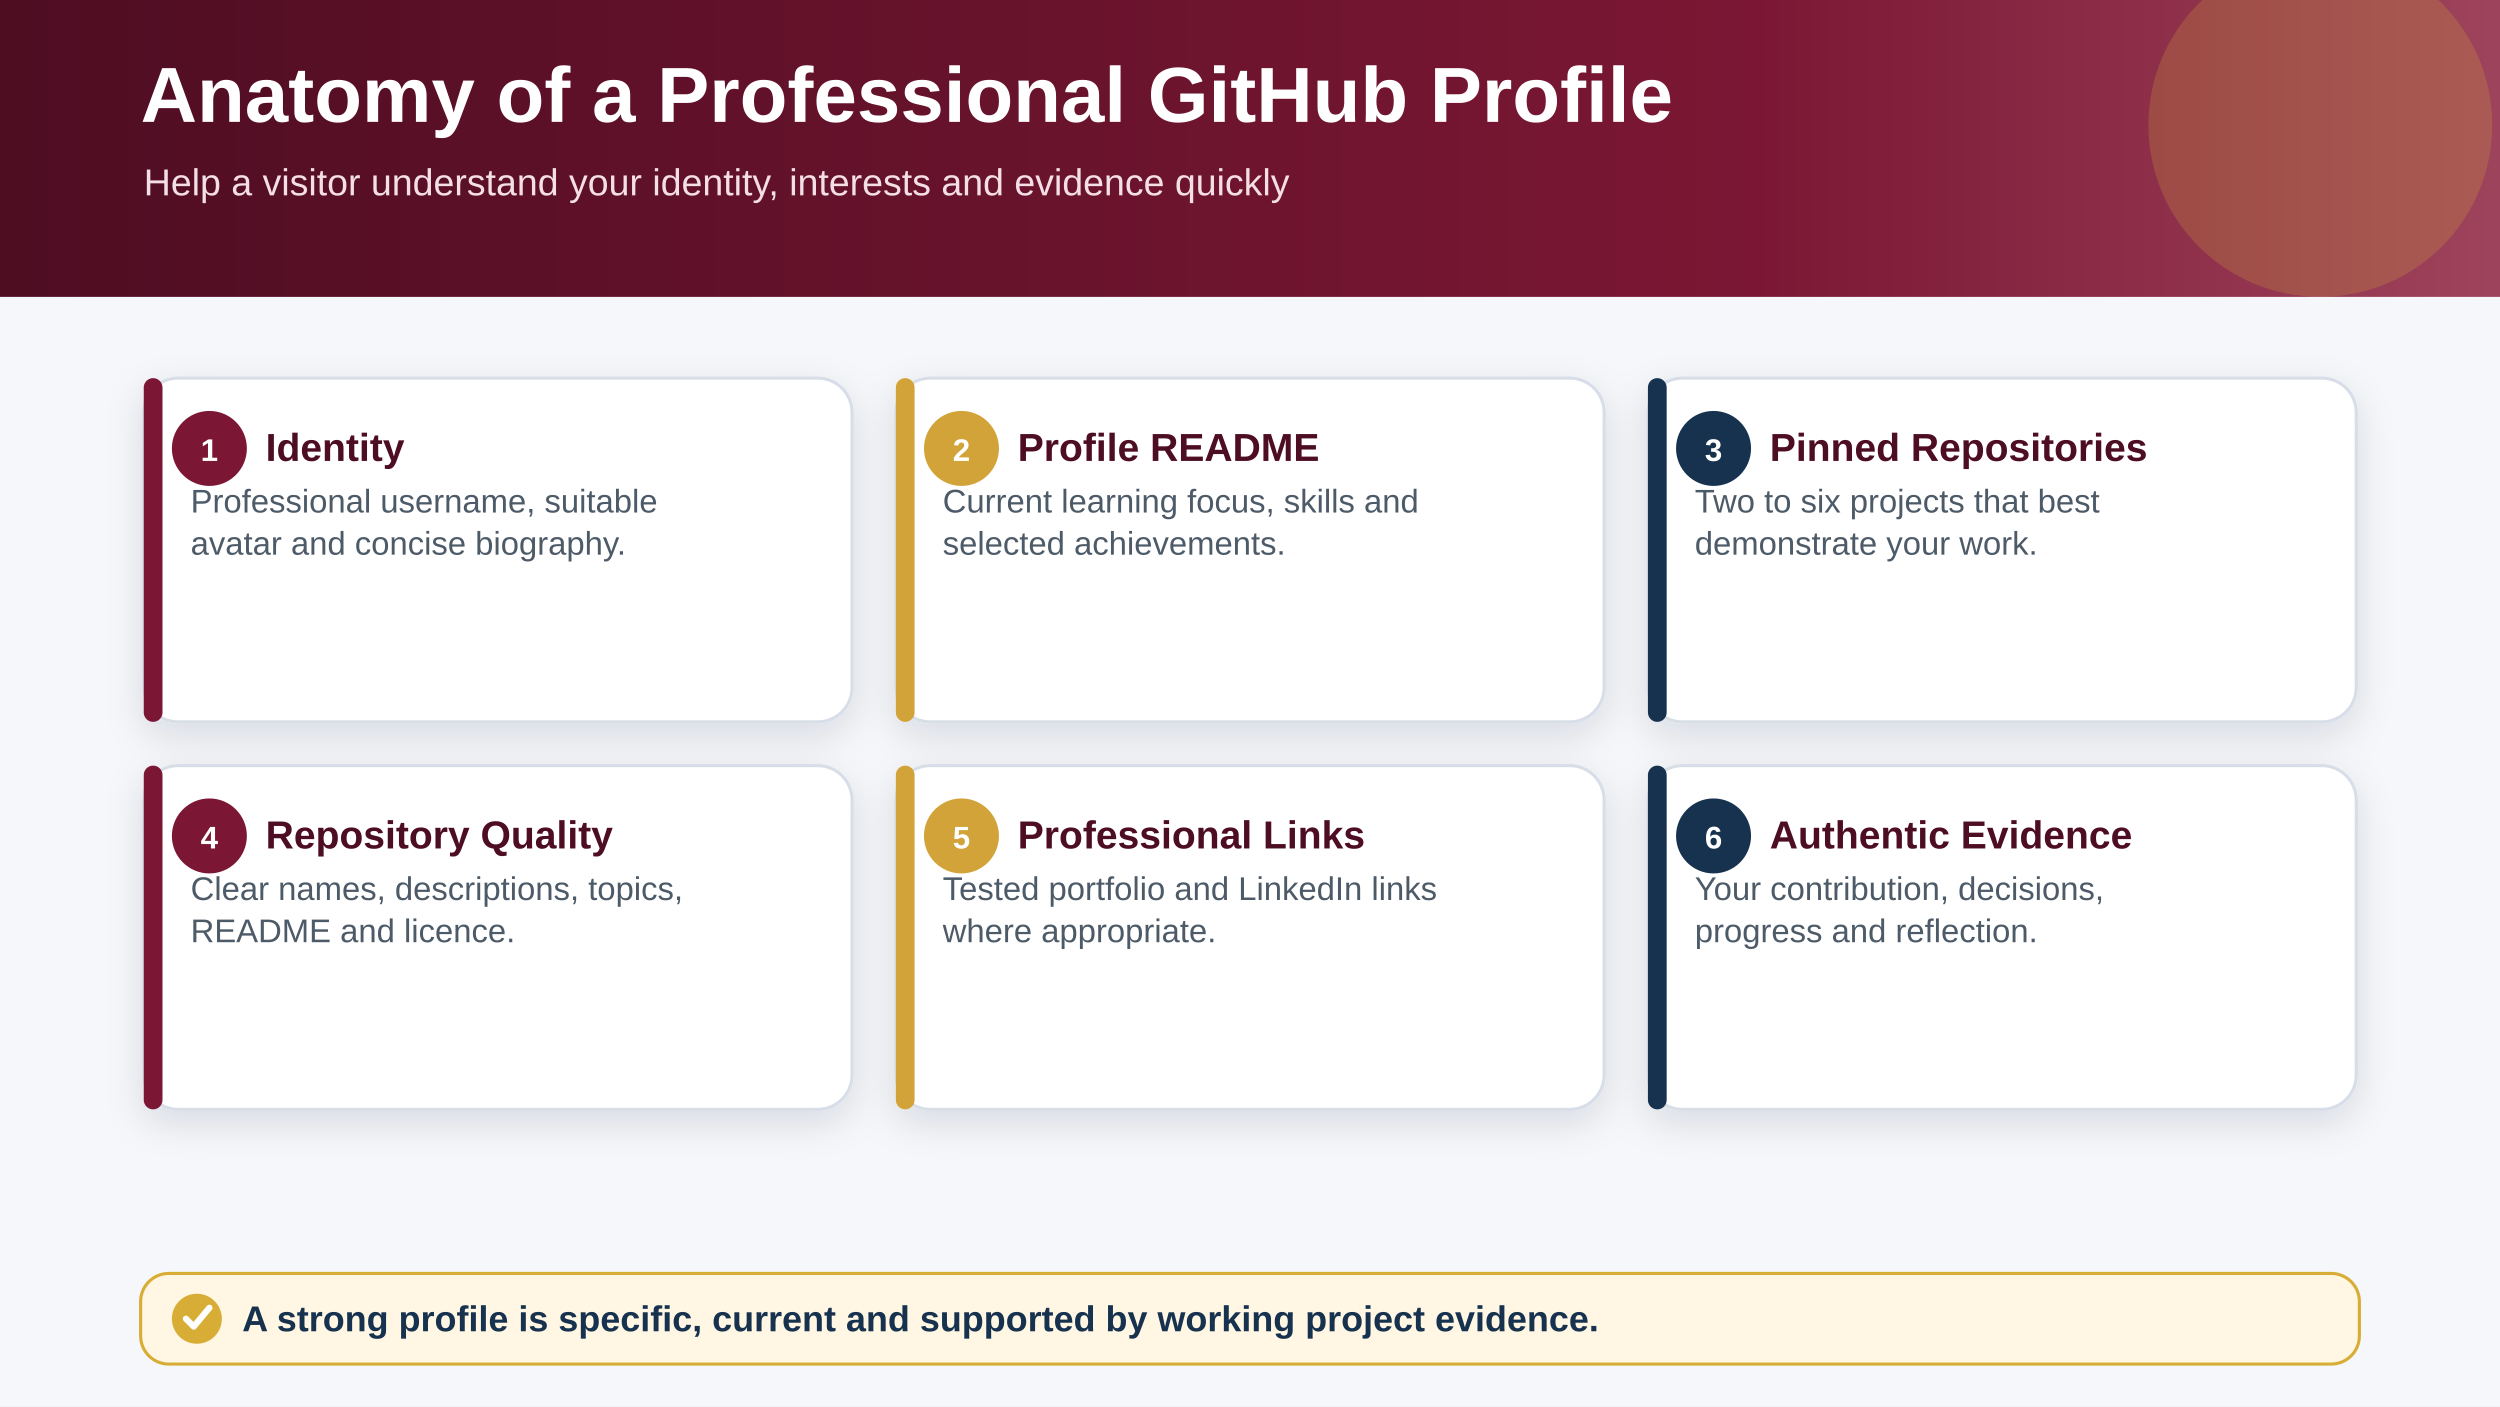
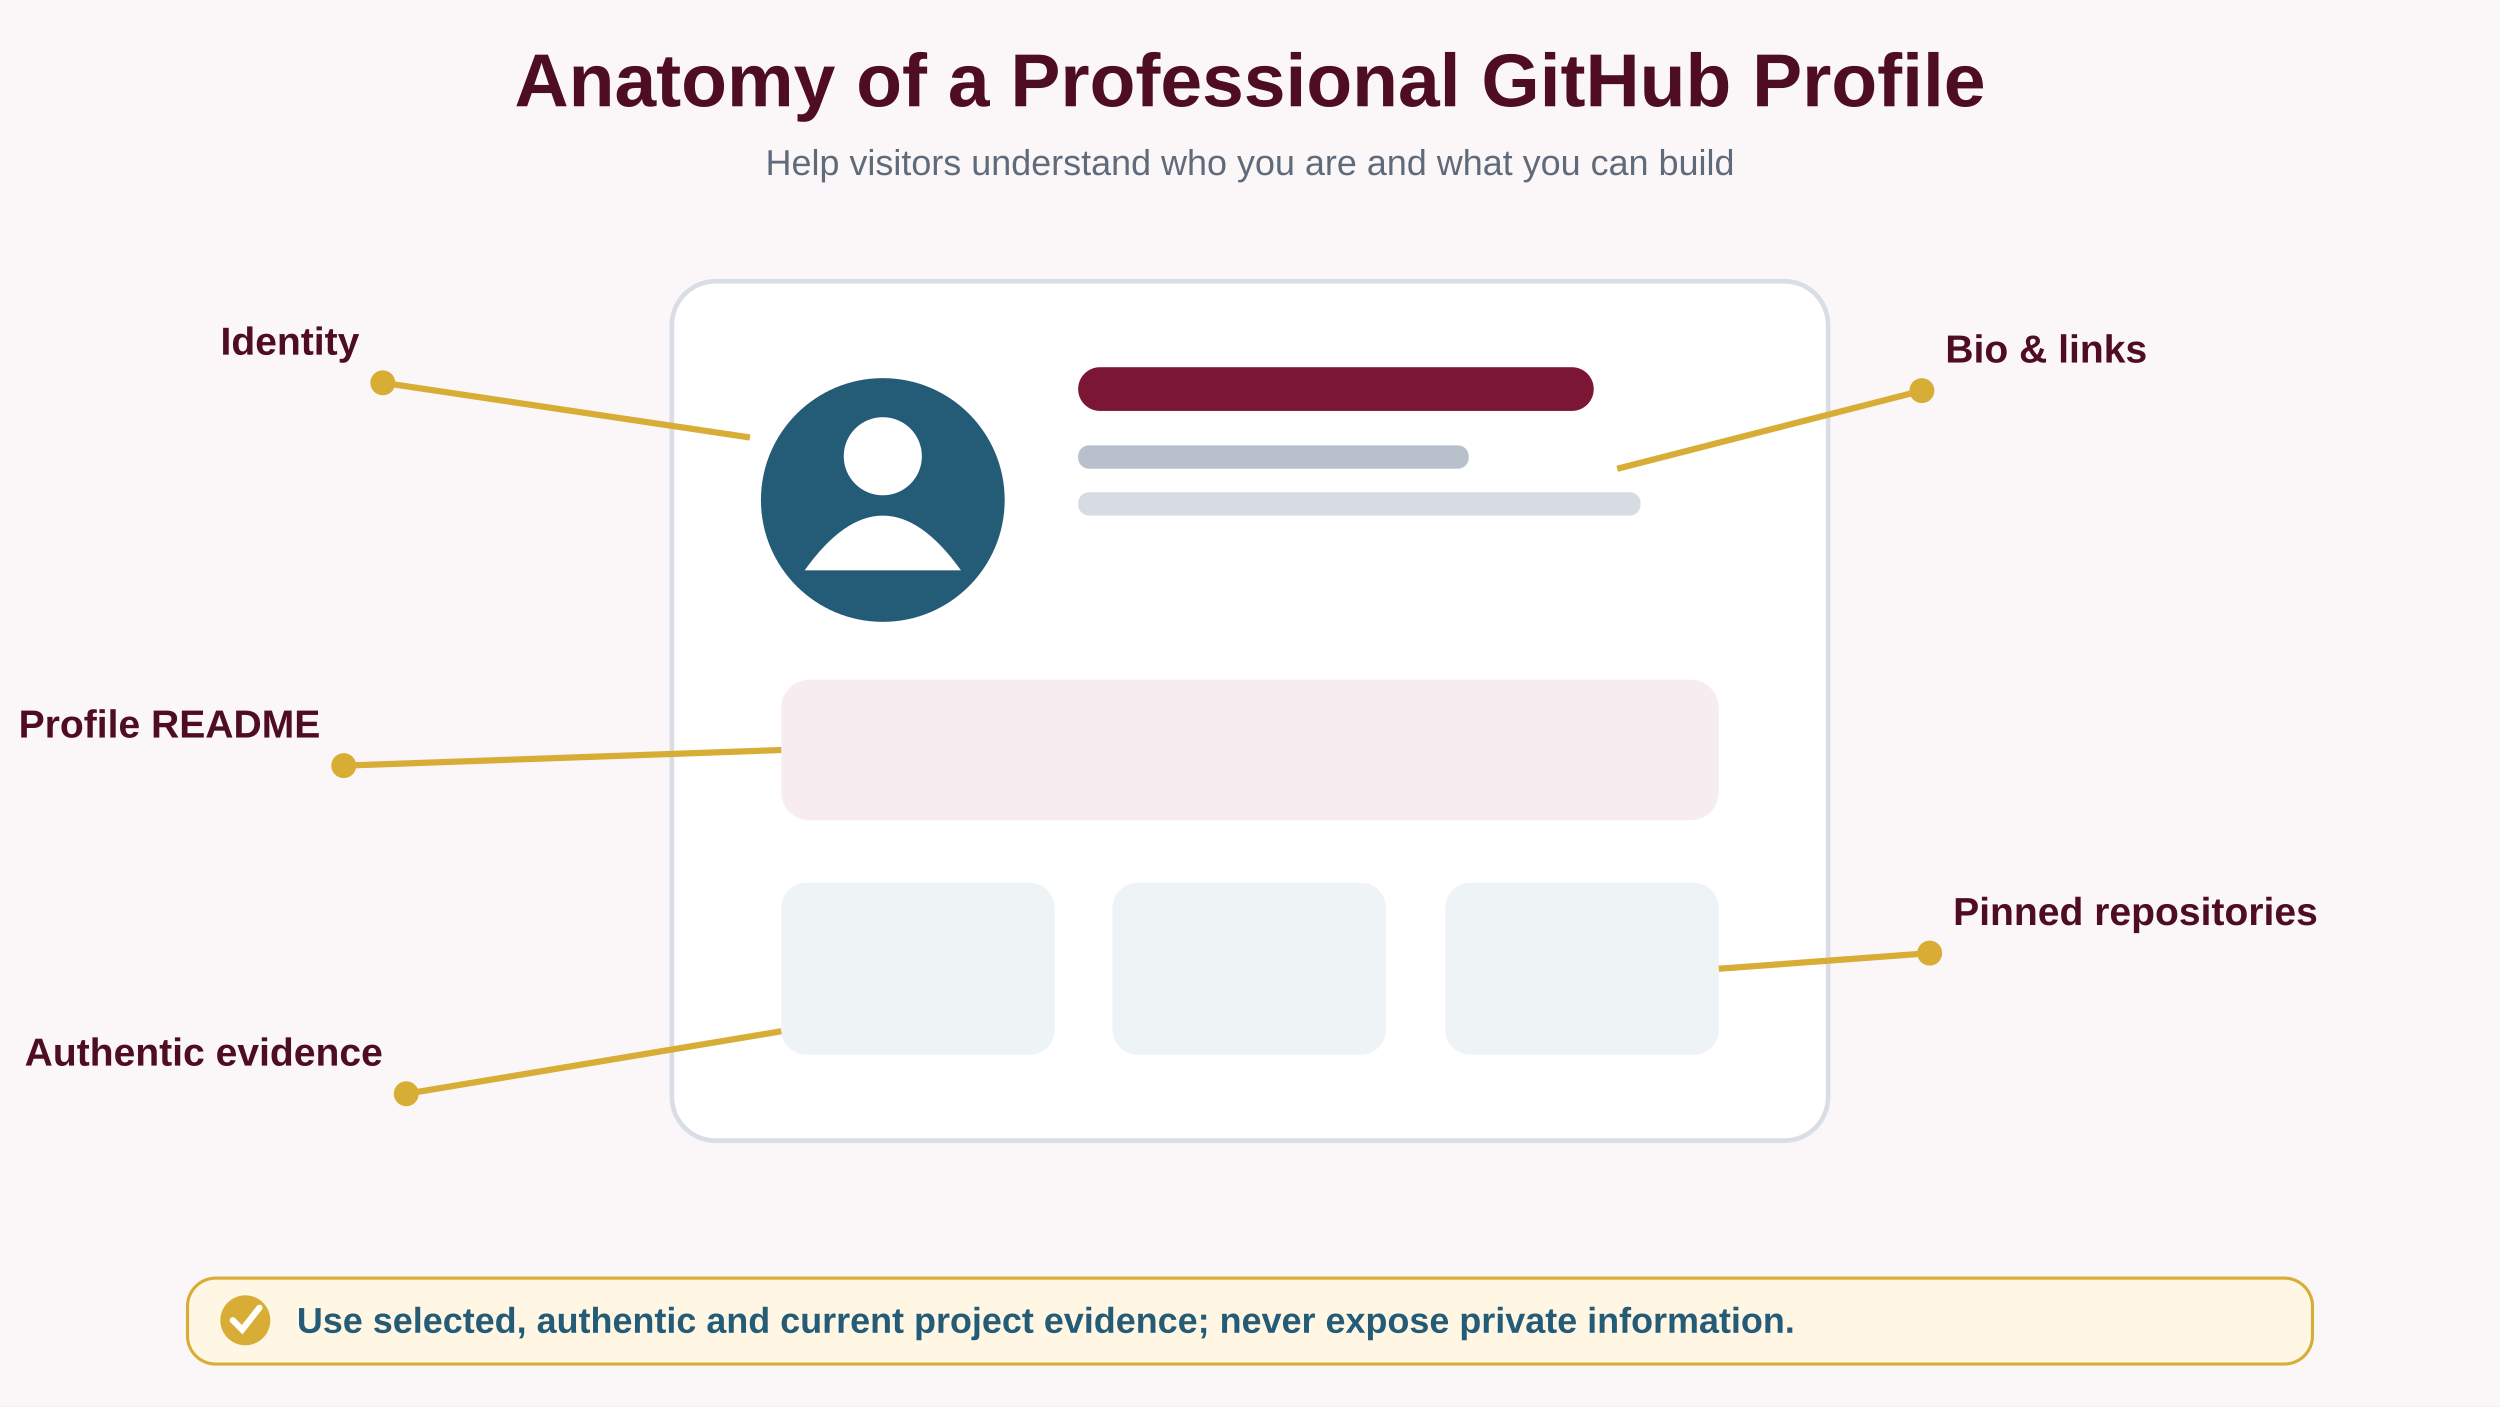
<svg xmlns="http://www.w3.org/2000/svg" width="1600" height="900" viewBox="0 0 1600 900" role="img" aria-labelledby="title desc">
  <defs>
-     <linearGradient id="head" x1="0" x2="1">
-       <stop stop-color="#4e0d22" />
-       <stop offset=".7" stop-color="#7b1734" />
-       <stop offset="1" stop-color="#9f445d" />
-     </linearGradient>
+     <marker id="arrow" markerWidth="14" markerHeight="14" refX="12" refY="7" orient="auto">
+       <path d="M0 0L14 7L0 14Z" fill="#d8ad36" />
+     </marker>
    <filter id="shadow">
-       <feDropShadow dx="0" dy="8" stdDeviation="12" flood-color="#17212b" flood-opacity=".12" />
+       <feDropShadow dx="0" dy="8" stdDeviation="10" flood-color="#243142" flood-opacity=".12" />
    </filter>
-     <style>.title{font:800 50px Arial,sans-serif;fill:#fff}.sub{font:24px Arial,sans-serif;fill:#f4dfe6}.card-title{font:700 25px Arial,sans-serif;fill:#4e0d22}.body{font:21px Arial,sans-serif;fill:#4d5a68}.num{font:700 20px Arial,sans-serif;fill:#fff}.foot{font:700 23px Arial,sans-serif;fill:#17324f}</style>
+     <style>.title{font:800 48px Arial,sans-serif;fill:#4e0d22}.sub{font:23px Arial,sans-serif;fill:#5f6b7a}.boxTitle{font:700 25px Arial,sans-serif;fill:#4e0d22}.body{font:20px Arial,sans-serif;fill:#253244}.small{font:18px Arial,sans-serif;fill:#5f6b7a}.label{font:700 21px Arial,sans-serif;fill:#fff}.num{font:700 22px Arial,sans-serif;fill:#fff}.foot{font:700 23px Arial,sans-serif;fill:#245c78}</style>
  </defs>
-   <rect width="1600" height="900" fill="#f5f7fa" />
-   <rect width="1600" height="190" fill="url(#head)" />
-   <circle cx="1485" cy="80" r="110" fill="#d8ad36" opacity=".22" />
-   <text x="90" y="78" class="title">Anatomy of a Professional GitHub Profile</text>
-   <text x="92" y="125" class="sub">Help a visitor understand your identity, interests and evidence quickly</text>
-   <g filter="url(#shadow)">
-     <g>
-       <rect x="92" y="242" width="453.333" height="220" rx="22" fill="#fff" stroke="#d8dee7" stroke-width="2" />
-       <rect x="92" y="242" width="12" height="220" rx="6" fill="#7b1734" />
-       <circle cx="134" cy="287" r="24" fill="#7b1734" />
-       <text x="134" y="295" text-anchor="middle" class="num">1</text>
-       <text x="170" y="295" class="card-title">
-         <tspan x="170" dy="0">Identity</tspan>
-       </text>
-       <text x="122" y="328" class="body">
-         <tspan x="122" dy="0">Professional username, suitable</tspan>
-         <tspan x="122" dy="27">avatar and concise biography.</tspan>
-       </text>
-     </g>
-     <g>
-       <rect x="573.333" y="242" width="453.333" height="220" rx="22" fill="#fff" stroke="#d8dee7" stroke-width="2" />
-       <rect x="573.333" y="242" width="12" height="220" rx="6" fill="#d2a337" />
-       <circle cx="615.333" cy="287" r="24" fill="#d2a337" />
-       <text x="615.333" y="295" text-anchor="middle" class="num">2</text>
-       <text x="651.333" y="295" class="card-title">
-         <tspan x="651.333" dy="0">Profile README</tspan>
-       </text>
-       <text x="603.333" y="328" class="body">
-         <tspan x="603.333" dy="0">Current learning focus, skills and</tspan>
-         <tspan x="603.333" dy="27">selected achievements.</tspan>
-       </text>
-     </g>
-     <g>
-       <rect x="1054.667" y="242" width="453.333" height="220" rx="22" fill="#fff" stroke="#d8dee7" stroke-width="2" />
-       <rect x="1054.667" y="242" width="12" height="220" rx="6" fill="#17324f" />
-       <circle cx="1096.667" cy="287" r="24" fill="#17324f" />
-       <text x="1096.667" y="295" text-anchor="middle" class="num">3</text>
-       <text x="1132.667" y="295" class="card-title">
-         <tspan x="1132.667" dy="0">Pinned Repositories</tspan>
-       </text>
-       <text x="1084.667" y="328" class="body">
-         <tspan x="1084.667" dy="0">Two to six projects that best</tspan>
-         <tspan x="1084.667" dy="27">demonstrate your work.</tspan>
-       </text>
-     </g>
-     <g>
-       <rect x="92" y="490" width="453.333" height="220" rx="22" fill="#fff" stroke="#d8dee7" stroke-width="2" />
-       <rect x="92" y="490" width="12" height="220" rx="6" fill="#7b1734" />
-       <circle cx="134" cy="535" r="24" fill="#7b1734" />
-       <text x="134" y="543" text-anchor="middle" class="num">4</text>
-       <text x="170" y="543" class="card-title">
-         <tspan x="170" dy="0">Repository Quality</tspan>
-       </text>
-       <text x="122" y="576" class="body">
-         <tspan x="122" dy="0">Clear names, descriptions, topics,</tspan>
-         <tspan x="122" dy="27">README and licence.</tspan>
-       </text>
-     </g>
-     <g>
-       <rect x="573.333" y="490" width="453.333" height="220" rx="22" fill="#fff" stroke="#d8dee7" stroke-width="2" />
-       <rect x="573.333" y="490" width="12" height="220" rx="6" fill="#d2a337" />
-       <circle cx="615.333" cy="535" r="24" fill="#d2a337" />
-       <text x="615.333" y="543" text-anchor="middle" class="num">5</text>
-       <text x="651.333" y="543" class="card-title">
-         <tspan x="651.333" dy="0">Professional Links</tspan>
-       </text>
-       <text x="603.333" y="576" class="body">
-         <tspan x="603.333" dy="0">Tested portfolio and LinkedIn links</tspan>
-         <tspan x="603.333" dy="27">where appropriate.</tspan>
-       </text>
-     </g>
-     <g>
-       <rect x="1054.667" y="490" width="453.333" height="220" rx="22" fill="#fff" stroke="#d8dee7" stroke-width="2" />
-       <rect x="1054.667" y="490" width="12" height="220" rx="6" fill="#17324f" />
-       <circle cx="1096.667" cy="535" r="24" fill="#17324f" />
-       <text x="1096.667" y="543" text-anchor="middle" class="num">6</text>
-       <text x="1132.667" y="543" class="card-title">
-         <tspan x="1132.667" dy="0">Authentic Evidence</tspan>
-       </text>
-       <text x="1084.667" y="576" class="body">
-         <tspan x="1084.667" dy="0">Your contribution, decisions,</tspan>
-         <tspan x="1084.667" dy="27">progress and reflection.</tspan>
-       </text>
-     </g>
+   <rect width="1600" height="900" fill="#fbf7f8" />
+   <text x="800" y="68" class="title" text-anchor="middle">Anatomy of a Professional GitHub Profile</text>
+   <text x="800" y="112" class="sub" text-anchor="middle">Help visitors understand who you are and what you can build</text>
+   <g>
+     <rect x="430" y="180" width="740" height="550" rx="28" fill="#fff" stroke="#d9dee6" stroke-width="3" />
+     <circle cx="565" cy="320" r="78" fill="#245c78" />
+     <circle cx="565" cy="292" r="25" fill="#fff" />
+     <path d="M515 365q50-70 100 0" fill="#fff" />
+     <rect x="690" y="235" width="330" height="28" rx="14" fill="#7b1734" />
+     <rect x="690" y="285" width="250" height="15" rx="7" fill="#b7c0cb" />
+     <rect x="690" y="315" width="360" height="15" rx="7" fill="#d7dce3" />
+     <rect x="500" y="435" width="600" height="90" rx="18" fill="#f7edf1" />
+     <rect x="500" y="565" width="175" height="110" rx="16" fill="#eef3f6" />
+     <rect x="712" y="565" width="175" height="110" rx="16" fill="#eef3f6" />
+     <rect x="925" y="565" width="175" height="110" rx="16" fill="#eef3f6" />
  </g>
-   <rect x="90" y="815" width="1420" height="58" rx="18" fill="#fff7e3" stroke="#d8ad36" stroke-width="2" />
-   <circle cx="126" cy="844" r="16" fill="#d8ad36" />
-   <path d="M119 844l5 5 10-12" fill="none" stroke="#fff" stroke-width="4" stroke-linecap="round" stroke-linejoin="round" />
-   <text x="155" y="852" class="foot">A strong profile is specific, current and supported by working project evidence.</text>
+   <line x1="245" y1="245" x2="480" y2="280" stroke="#d8ad36" stroke-width="4" />
+   <circle cx="245" cy="245" r="8" fill="#d8ad36" />
+   <text x="230" y="227" class="boxTitle" text-anchor="end">
+     <tspan x="230" dy="0">Identity</tspan>
+   </text>
+   <line x1="1230" y1="250" x2="1035" y2="300" stroke="#d8ad36" stroke-width="4" />
+   <circle cx="1230" cy="250" r="8" fill="#d8ad36" />
+   <text x="1245" y="232" class="boxTitle" text-anchor="start">
+     <tspan x="1245" dy="0">Bio &amp; links</tspan>
+   </text>
+   <line x1="220" y1="490" x2="500" y2="480" stroke="#d8ad36" stroke-width="4" />
+   <circle cx="220" cy="490" r="8" fill="#d8ad36" />
+   <text x="205" y="472" class="boxTitle" text-anchor="end">
+     <tspan x="205" dy="0">Profile README</tspan>
+   </text>
+   <line x1="1235" y1="610" x2="1100" y2="620" stroke="#d8ad36" stroke-width="4" />
+   <circle cx="1235" cy="610" r="8" fill="#d8ad36" />
+   <text x="1250" y="592" class="boxTitle" text-anchor="start">
+     <tspan x="1250" dy="0">Pinned repositories</tspan>
+   </text>
+   <line x1="260" y1="700" x2="500" y2="660" stroke="#d8ad36" stroke-width="4" />
+   <circle cx="260" cy="700" r="8" fill="#d8ad36" />
+   <text x="245" y="682" class="boxTitle" text-anchor="end">
+     <tspan x="245" dy="0">Authentic evidence</tspan>
+   </text>
+   <rect x="120" y="818" width="1360" height="55" rx="18" fill="#fff7e4" stroke="#d8ad36" stroke-width="2" />
+   <circle cx="157" cy="845" r="16" fill="#d8ad36" />
+   <path d="M149 845l6 6 11-14" fill="none" stroke="#fff" stroke-width="4" stroke-linecap="round" />
+   <text x="190" y="853" class="foot" text-anchor="start">
+     <tspan x="190" dy="0">Use selected, authentic and current project evidence; never expose private information.</tspan>
+   </text>
</svg>
